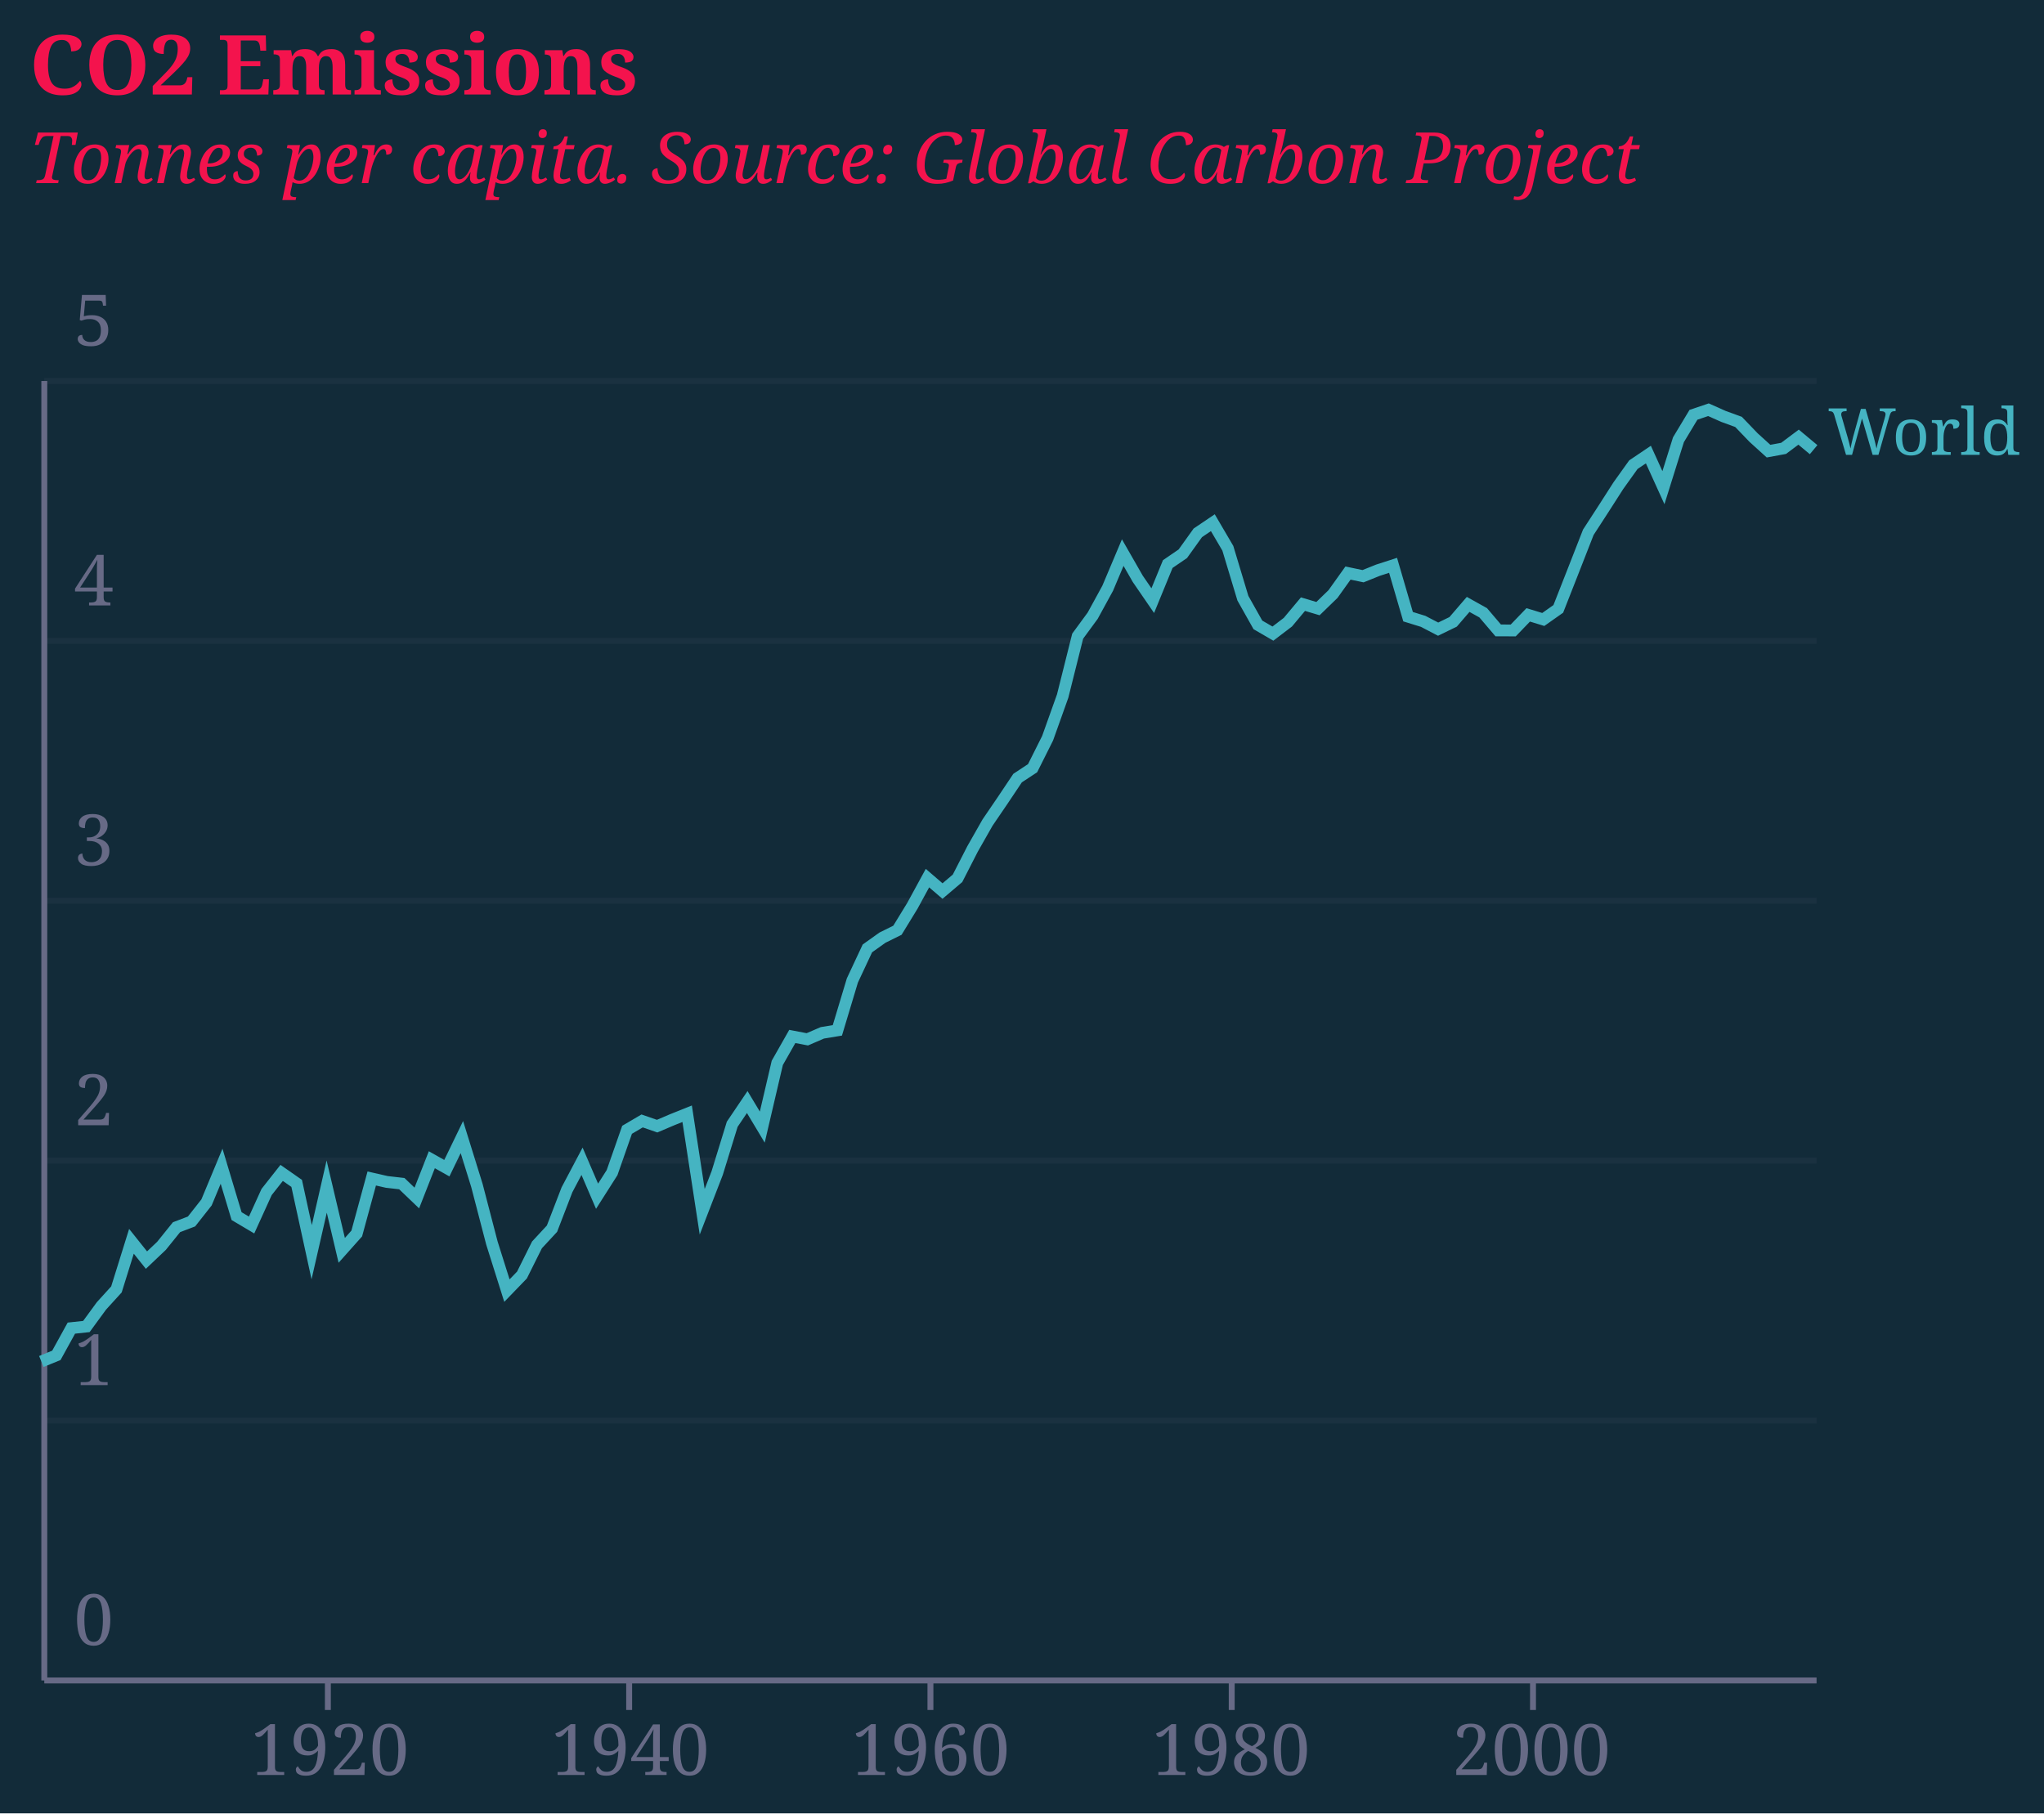
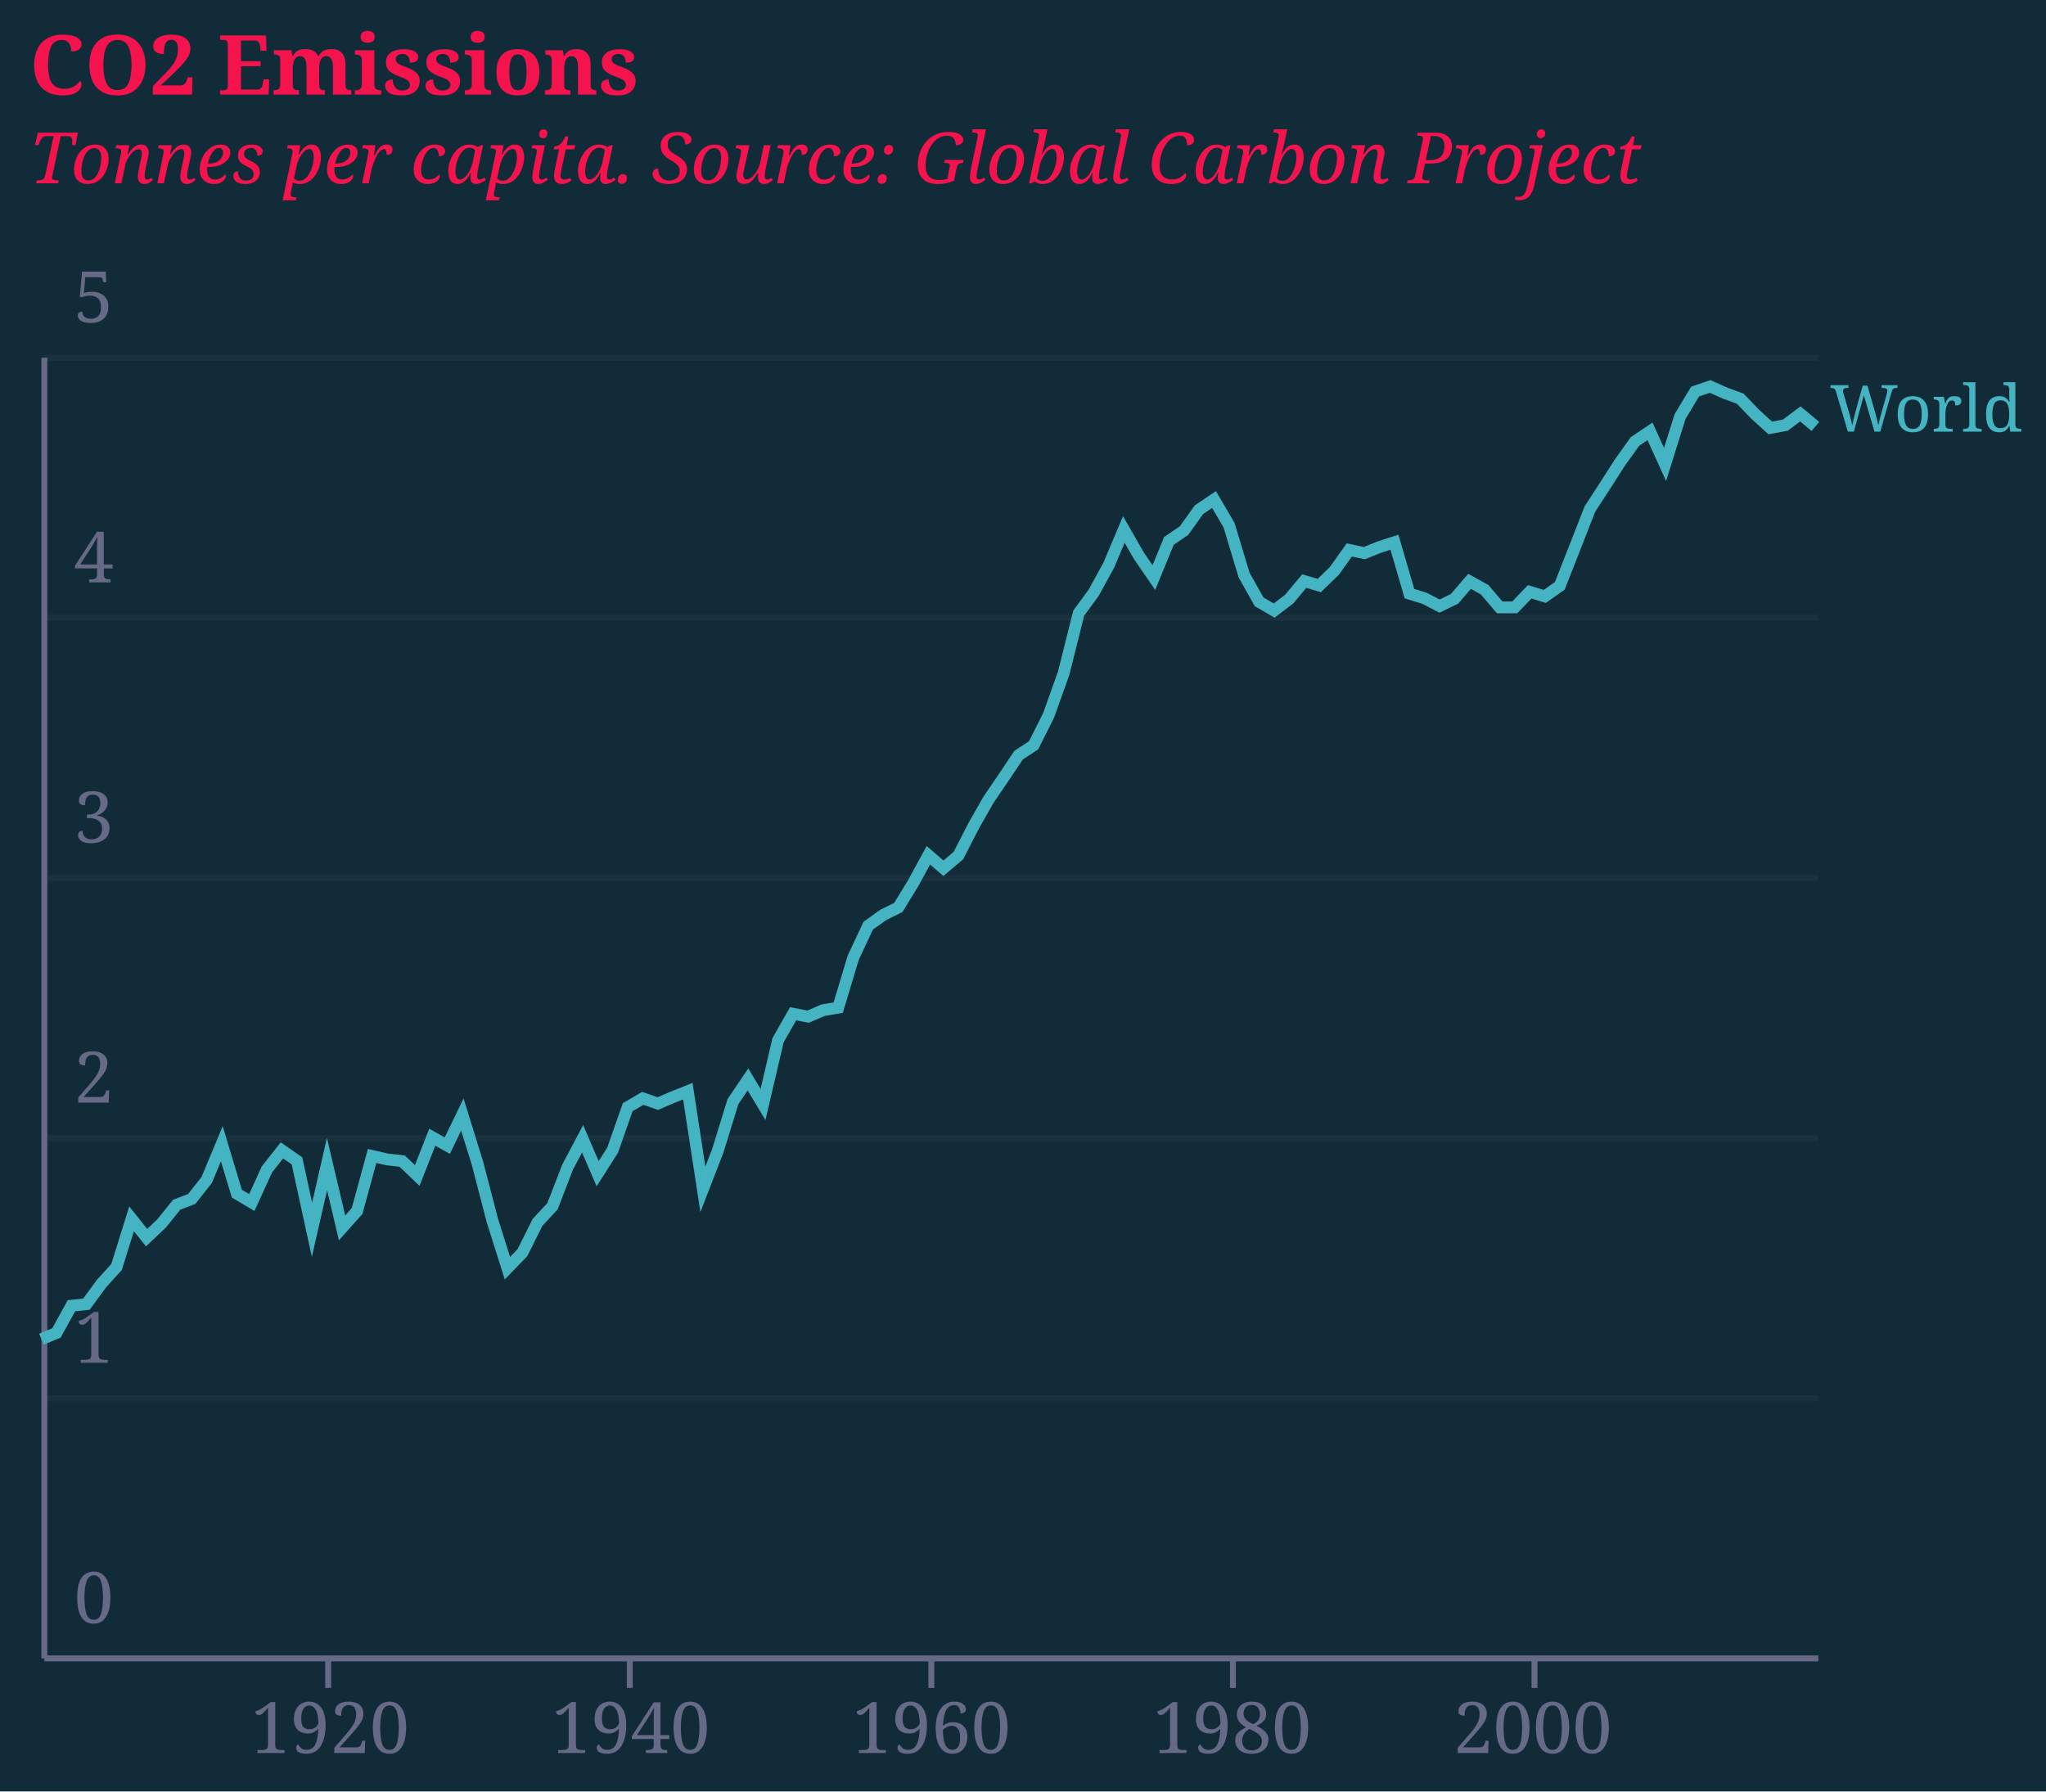
- <svg xmlns="http://www.w3.org/2000/svg" version="1.1" class="marks" width="346" height="307" viewBox="0 0 346 307">
-   <rect width="346" height="307" fill="#122B39" />
-   <g fill="none" stroke-miterlimit="10" transform="translate(7,64)">
+ <svg xmlns="http://www.w3.org/2000/svg" version="1.1" class="marks" width="346" height="303" viewBox="0 0 346 303">
+   <rect width="346" height="303" fill="#122B39" />
+   <g fill="none" stroke-miterlimit="10" transform="translate(7,60)">
    <g class="mark-group role-frame root" role="graphics-object" aria-roledescription="group mark container">
      <g transform="translate(0,0)">
        <path class="background" aria-hidden="true" d="M0,0h300v220h-300Z" />
        <g>
          <g class="mark-group role-axis" aria-hidden="true">
            <g transform="translate(0.5,0.5)">
              <path class="background" aria-hidden="true" d="M0,0h0v0h0Z" pointer-events="none" />
              <g>
                <g class="mark-rule role-axis-grid" pointer-events="none">
                  <line transform="translate(0,220)" x2="300" y2="0" stroke="#676A86" stroke-opacity="0.1" stroke-width="1" opacity="1" />
                  <line transform="translate(0,176)" x2="300" y2="0" stroke="#676A86" stroke-opacity="0.1" stroke-width="1" opacity="1" />
                  <line transform="translate(0,132)" x2="300" y2="0" stroke="#676A86" stroke-opacity="0.1" stroke-width="1" opacity="1" />
                  <line transform="translate(0,88)" x2="300" y2="0" stroke="#676A86" stroke-opacity="0.1" stroke-width="1" opacity="1" />
                  <line transform="translate(0,44)" x2="300" y2="0" stroke="#676A86" stroke-opacity="0.1" stroke-width="1" opacity="1" />
                  <line transform="translate(0,0)" x2="300" y2="0" stroke="#676A86" stroke-opacity="0.1" stroke-width="1" opacity="1" />
                </g>
              </g>
              <path class="foreground" aria-hidden="true" d="" pointer-events="none" display="none" />
            </g>
          </g>
          <g class="mark-group role-axis" role="graphics-symbol" aria-roledescription="axis" aria-label="X-axis for a time scale with values from Tuesday, 01 January 1901, 12:00:00 AM to Tuesday, 01 January 2019, 12:00:00 AM">
            <g transform="translate(0.5,220.5)">
              <path class="background" aria-hidden="true" d="M0,0h0v0h0Z" pointer-events="none" />
              <g>
                <g class="mark-rule role-axis-tick" pointer-events="none">
                  <line transform="translate(48,0)" x2="0" y2="5" stroke="#676A86" stroke-width="1" opacity="1" />
                  <line transform="translate(99,0)" x2="0" y2="5" stroke="#676A86" stroke-width="1" opacity="1" />
                  <line transform="translate(150,0)" x2="0" y2="5" stroke="#676A86" stroke-width="1" opacity="1" />
                  <line transform="translate(201,0)" x2="0" y2="5" stroke="#676A86" stroke-width="1" opacity="1" />
                  <line transform="translate(252,0)" x2="0" y2="5" stroke="#676A86" stroke-width="1" opacity="1" />
                </g>
                <g class="mark-text role-axis-label" pointer-events="none">
                  <text text-anchor="middle" transform="translate(48.30042,16)" font-family="Georgia" font-size="12px" fill="#676A86" opacity="1">1920</text>
                  <text text-anchor="middle" transform="translate(99.14847,16)" font-family="Georgia" font-size="12px" fill="#676A86" opacity="1">1940</text>
                  <text text-anchor="middle" transform="translate(149.9965,16)" font-family="Georgia" font-size="12px" fill="#676A86" opacity="1">1960</text>
                  <text text-anchor="middle" transform="translate(200.8446,16)" font-family="Georgia" font-size="12px" fill="#676A86" opacity="1">1980</text>
                  <text text-anchor="middle" transform="translate(251.6926,16)" font-family="Georgia" font-size="12px" fill="#676A86" opacity="1">2000</text>
                </g>
                <g class="mark-rule role-axis-domain" pointer-events="none">
                  <line transform="translate(0,0)" x2="300" y2="0" stroke="#676A86" stroke-width="1" opacity="1" />
                </g>
              </g>
              <path class="foreground" aria-hidden="true" d="" pointer-events="none" display="none" />
            </g>
          </g>
          <g class="mark-group role-axis" role="graphics-symbol" aria-roledescription="axis" aria-label="Y-axis for a linear scale with values from 0 to 5">
            <g transform="translate(0.5,0.5)">
              <path class="background" aria-hidden="true" d="M0,0h0v0h0Z" pointer-events="none" />
              <g>
                <g class="mark-text role-axis-label" pointer-events="none">
                  <text text-anchor="start" transform="translate(5,214)" font-family="Georgia" font-size="12px" fill="#676A86" opacity="1">0</text>
                  <text text-anchor="start" transform="translate(5,170)" font-family="Georgia" font-size="12px" fill="#676A86" opacity="1">1</text>
                  <text text-anchor="start" transform="translate(5,126)" font-family="Georgia" font-size="12px" fill="#676A86" opacity="1">2</text>
                  <text text-anchor="start" transform="translate(5,82)" font-family="Georgia" font-size="12px" fill="#676A86" opacity="1">3</text>
                  <text text-anchor="start" transform="translate(5,38)" font-family="Georgia" font-size="12px" fill="#676A86" opacity="1">4</text>
                  <text text-anchor="start" transform="translate(5,-6)" font-family="Georgia" font-size="12px" fill="#676A86" opacity="1">5</text>
                </g>
                <g class="mark-rule role-axis-domain" pointer-events="none">
                  <line transform="translate(0,220)" x2="0" y2="-220" stroke="#676A86" stroke-width="1" opacity="1" />
                </g>
              </g>
              <path class="foreground" aria-hidden="true" d="" pointer-events="none" display="none" />
            </g>
          </g>
          <g class="mark-group role-scope layer_0_pathgroup" role="graphics-object" aria-roledescription="group mark container">
            <g transform="translate(0,0)">
              <path class="background" aria-hidden="true" d="M0,0h300v220h-300Z" />
              <g>
                <g class="mark-line role-mark layer_0_marks" role="graphics-object" aria-roledescription="line mark container">
                  <path aria-label="Country: World; Year: 1901; CO2 per capita (t): 1.215954441; Time: Jan 01, 1901; Value: 1.215954441" role="graphics-symbol" aria-roledescription="line mark" d="M0,166.498L2.541,165.462L5.081,160.85L7.622,160.577L10.17,157.092L12.71,154.299L15.251,146.151L17.792,149.336L20.339,146.919L22.88,143.763L25.421,142.794L27.961,139.568L30.509,133.442L33.049,141.89L35.59,143.395L38.131,137.805L40.678,134.572L43.219,136.346L45.76,147.999L48.3,136.887L50.848,147.684L53.389,144.832L55.929,135.517L58.47,136.098L61.018,136.389L63.558,138.822L66.099,132.342L68.64,133.775L71.187,128.509L73.728,136.689L76.269,146.447L78.809,154.5L81.357,151.861L83.898,146.758L86.438,144.017L88.979,137.422L91.526,132.602L94.067,138.521L96.608,134.527L99.148,127.273L101.696,125.775L104.237,126.656L106.777,125.573L109.318,124.555L111.866,141.154L114.406,134.588L116.947,126.338L119.488,122.574L122.035,126.818L124.576,115.945L127.117,111.469L129.657,111.957L132.205,110.858L134.746,110.439L137.286,101.995L139.827,96.565L142.375,94.747L144.915,93.489L147.456,89.332L149.997,84.665L152.544,86.855L155.085,84.7L157.625,79.737L160.166,75.264L162.714,71.524L165.254,67.729L167.795,66.053L170.336,60.978L172.883,53.841L175.424,43.701L177.965,40.238L180.505,35.592L183.053,29.554L185.594,33.992L188.134,37.69L190.675,31.492L193.223,29.749L195.763,26.207L198.304,24.491L200.845,28.826L203.392,37.276L205.933,41.795L208.474,43.27L211.014,41.331L213.562,38.281L216.102,39.038L218.643,36.575L221.184,33.018L223.731,33.552L226.272,32.53L228.813,31.709L231.353,40.405L233.901,41.192L236.442,42.515L238.982,41.278L241.523,38.325L244.071,39.746L246.611,42.729L249.152,42.737L251.693,40.096L254.24,40.877L256.781,39.084L259.322,32.613L261.862,26.118L264.41,22.186L266.951,18.222L269.491,14.67L272.032,12.958L274.579,18.564L277.12,10.45L279.661,6.226L282.201,5.367L284.749,6.503L287.29,7.428L289.83,10.073L292.371,12.378L294.919,11.909L297.459,10.008L300,12.127" stroke="rgb(69, 180, 194)" stroke-width="2" />
                </g>
              </g>
              <path class="foreground" aria-hidden="true" d="" display="none" />
            </g>
          </g>
          <g class="mark-text role-mark layer_1_marks" role="graphics-object" aria-roledescription="text mark container">
            <text aria-label="Country: World; Year: 2018; CO2 per capita (t): 4.772543108; Time: Jan 01, 2018; Value: 4.772543108" role="graphics-symbol" aria-roledescription="text mark" text-anchor="start" transform="translate(302.4593,13.0081)" font-family="Georgia" font-size="11px" fill="rgb(69, 180, 194)">World</text>
          </g>
          <g class="mark-group role-title">
            <g transform="translate(-2,-48)">
              <path class="background" aria-hidden="true" d="M0,0h0v0h0Z" pointer-events="none" />
              <g>
                <g class="mark-text role-title-text" role="graphics-symbol" aria-roledescription="title" aria-label="Title text 'CO2 Emissions'" pointer-events="none">
-                   <text text-anchor="start" transform="translate(0,0)" font-family="Georgia" font-size="14px" font-weight="bold" fill="#F4134D" opacity="1">CO2 Emissions</text>
+                   <text text-anchor="start" transform="translate(0,4)" font-family="Georgia" font-size="14px" font-weight="bold" fill="#F4134D" opacity="1">CO2 Emissions</text>
                </g>
                <g class="mark-text role-title-subtitle" role="graphics-symbol" aria-roledescription="subtitle" aria-label="Subtitle text 'Tonnes per capita. Source: Global Carbon Project'" pointer-events="none">
-                   <text text-anchor="start" transform="translate(0,15)" font-family="Georgia" font-size="12px" font-style="italic" fill="#F4134D" opacity="1">Tonnes per capita. Source: Global Carbon Project</text>
+                   <text text-anchor="start" transform="translate(0,19)" font-family="Georgia" font-size="12px" font-style="italic" fill="#F4134D" opacity="1">Tonnes per capita. Source: Global Carbon Project</text>
                </g>
              </g>
              <path class="foreground" aria-hidden="true" d="" pointer-events="none" display="none" />
            </g>
          </g>
        </g>
        <path class="foreground" aria-hidden="true" d="" display="none" />
      </g>
    </g>
  </g>
</svg>
